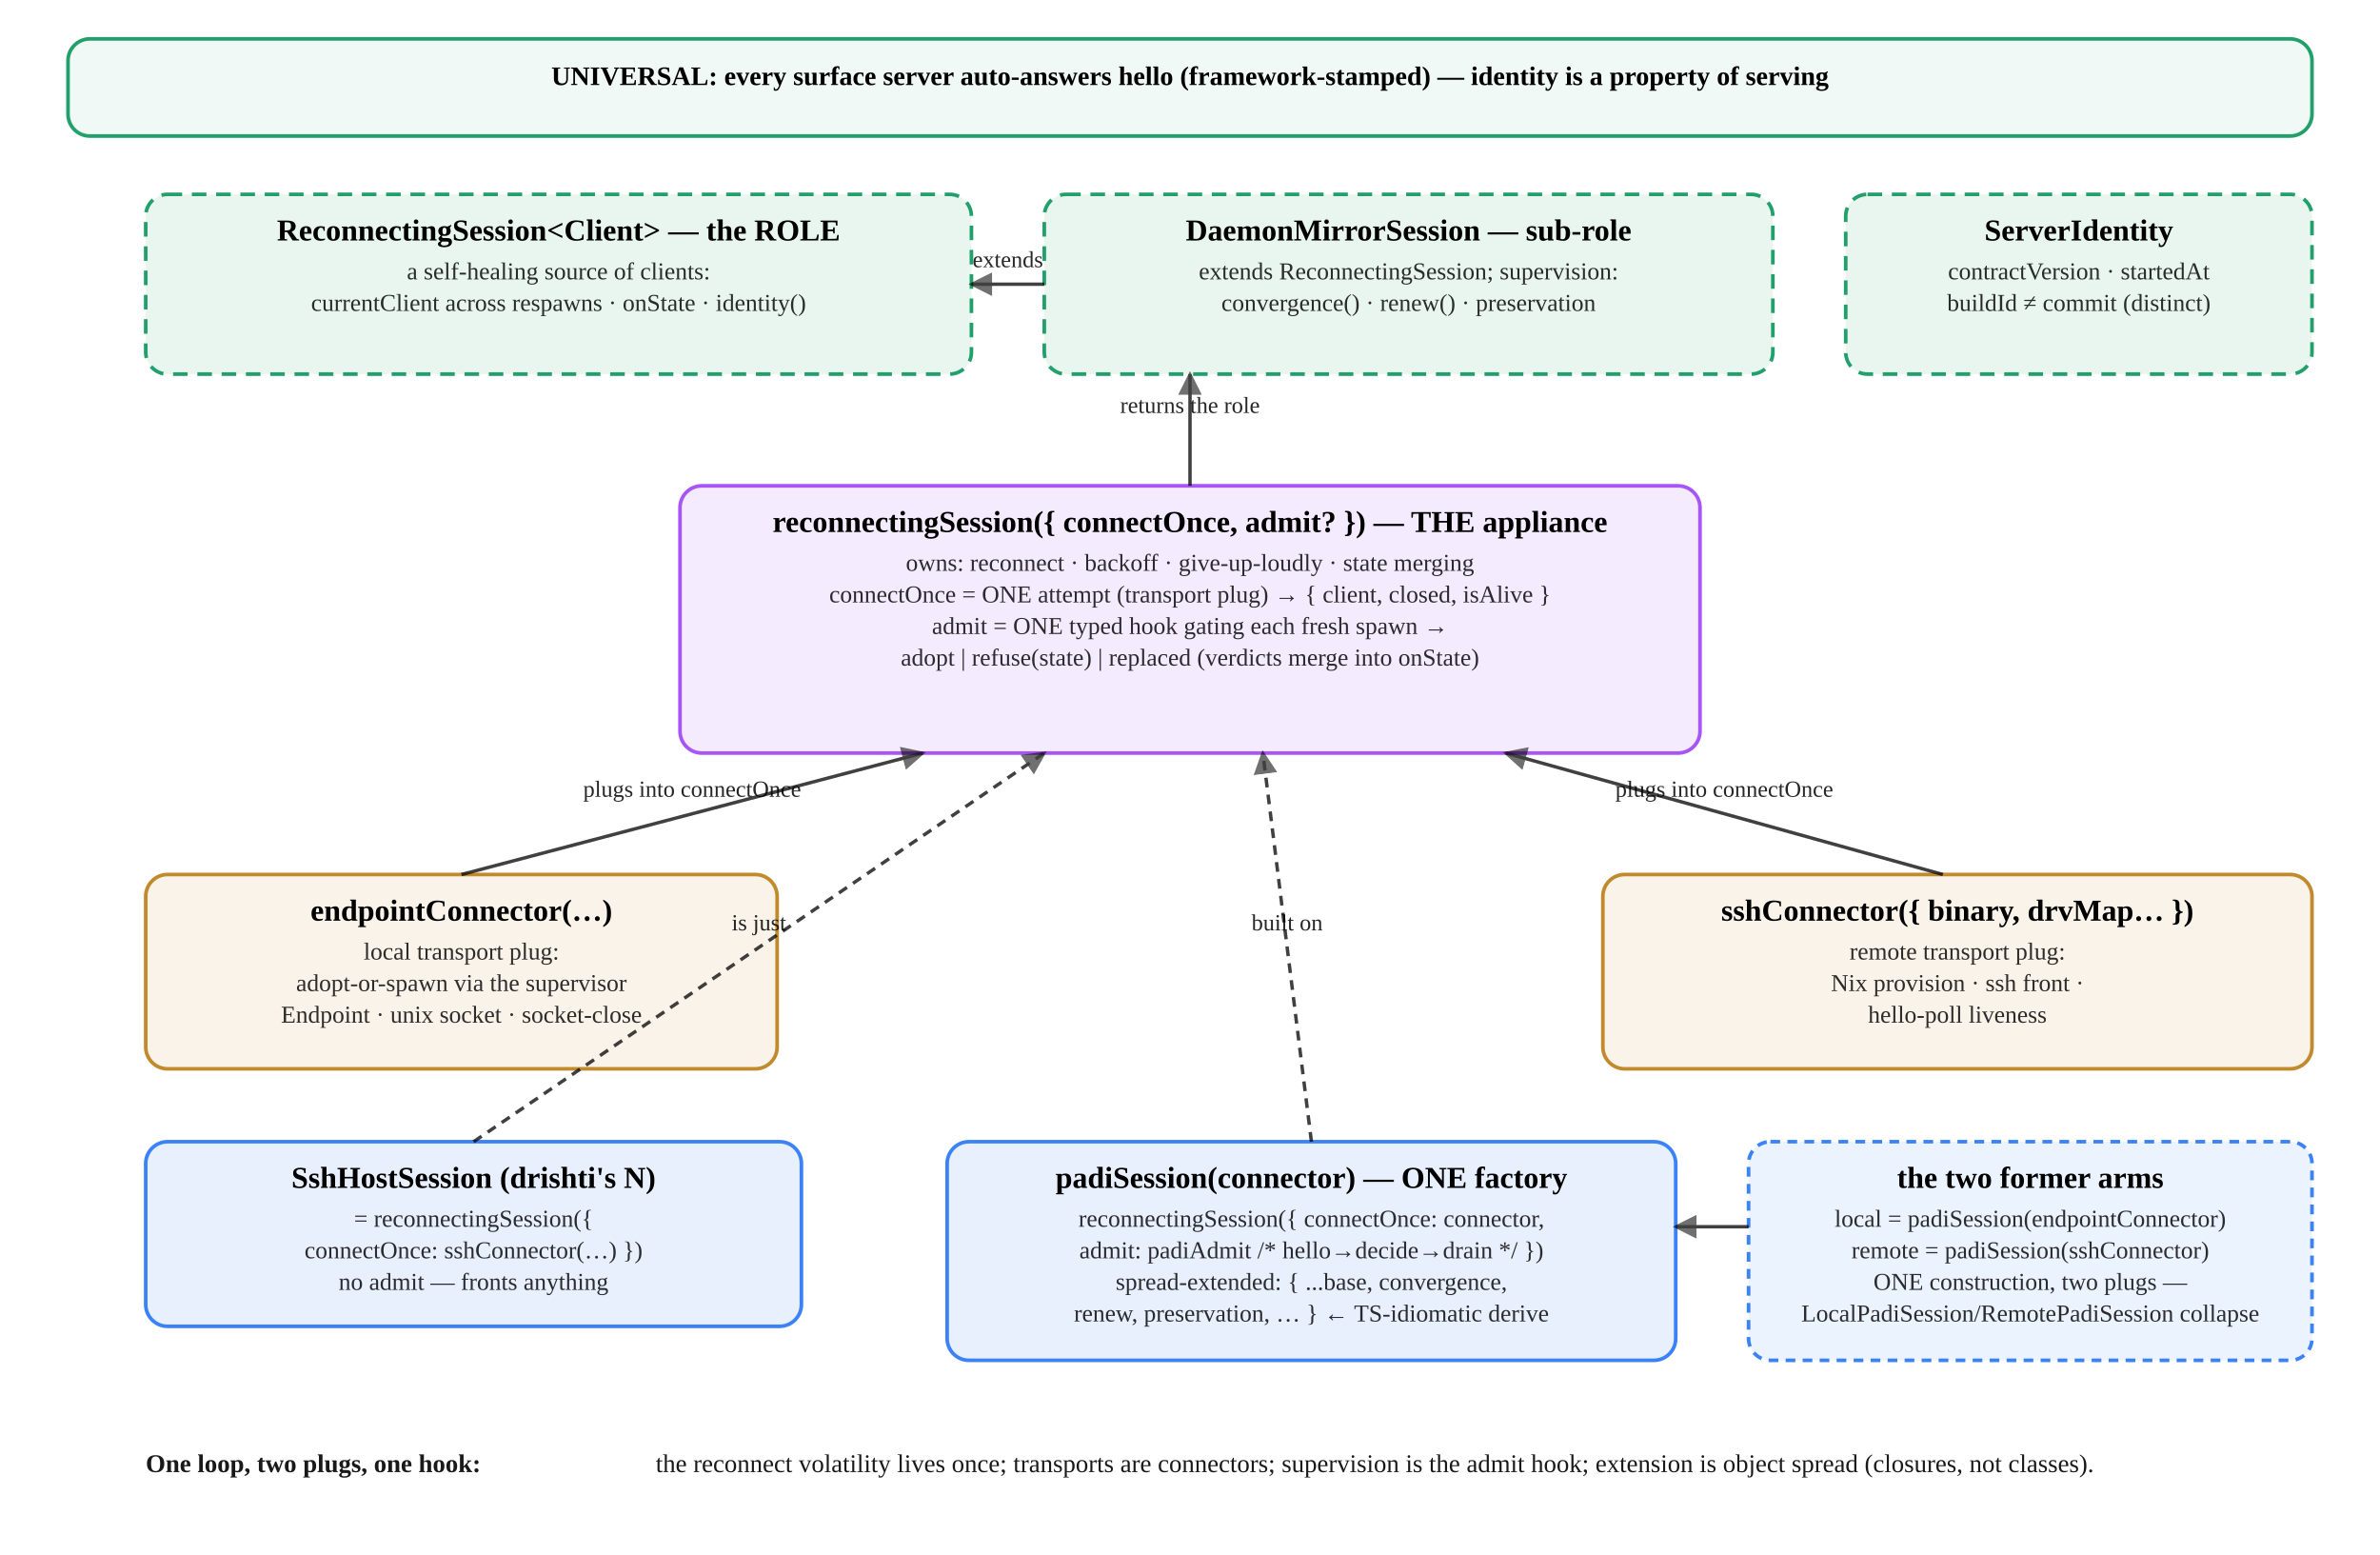
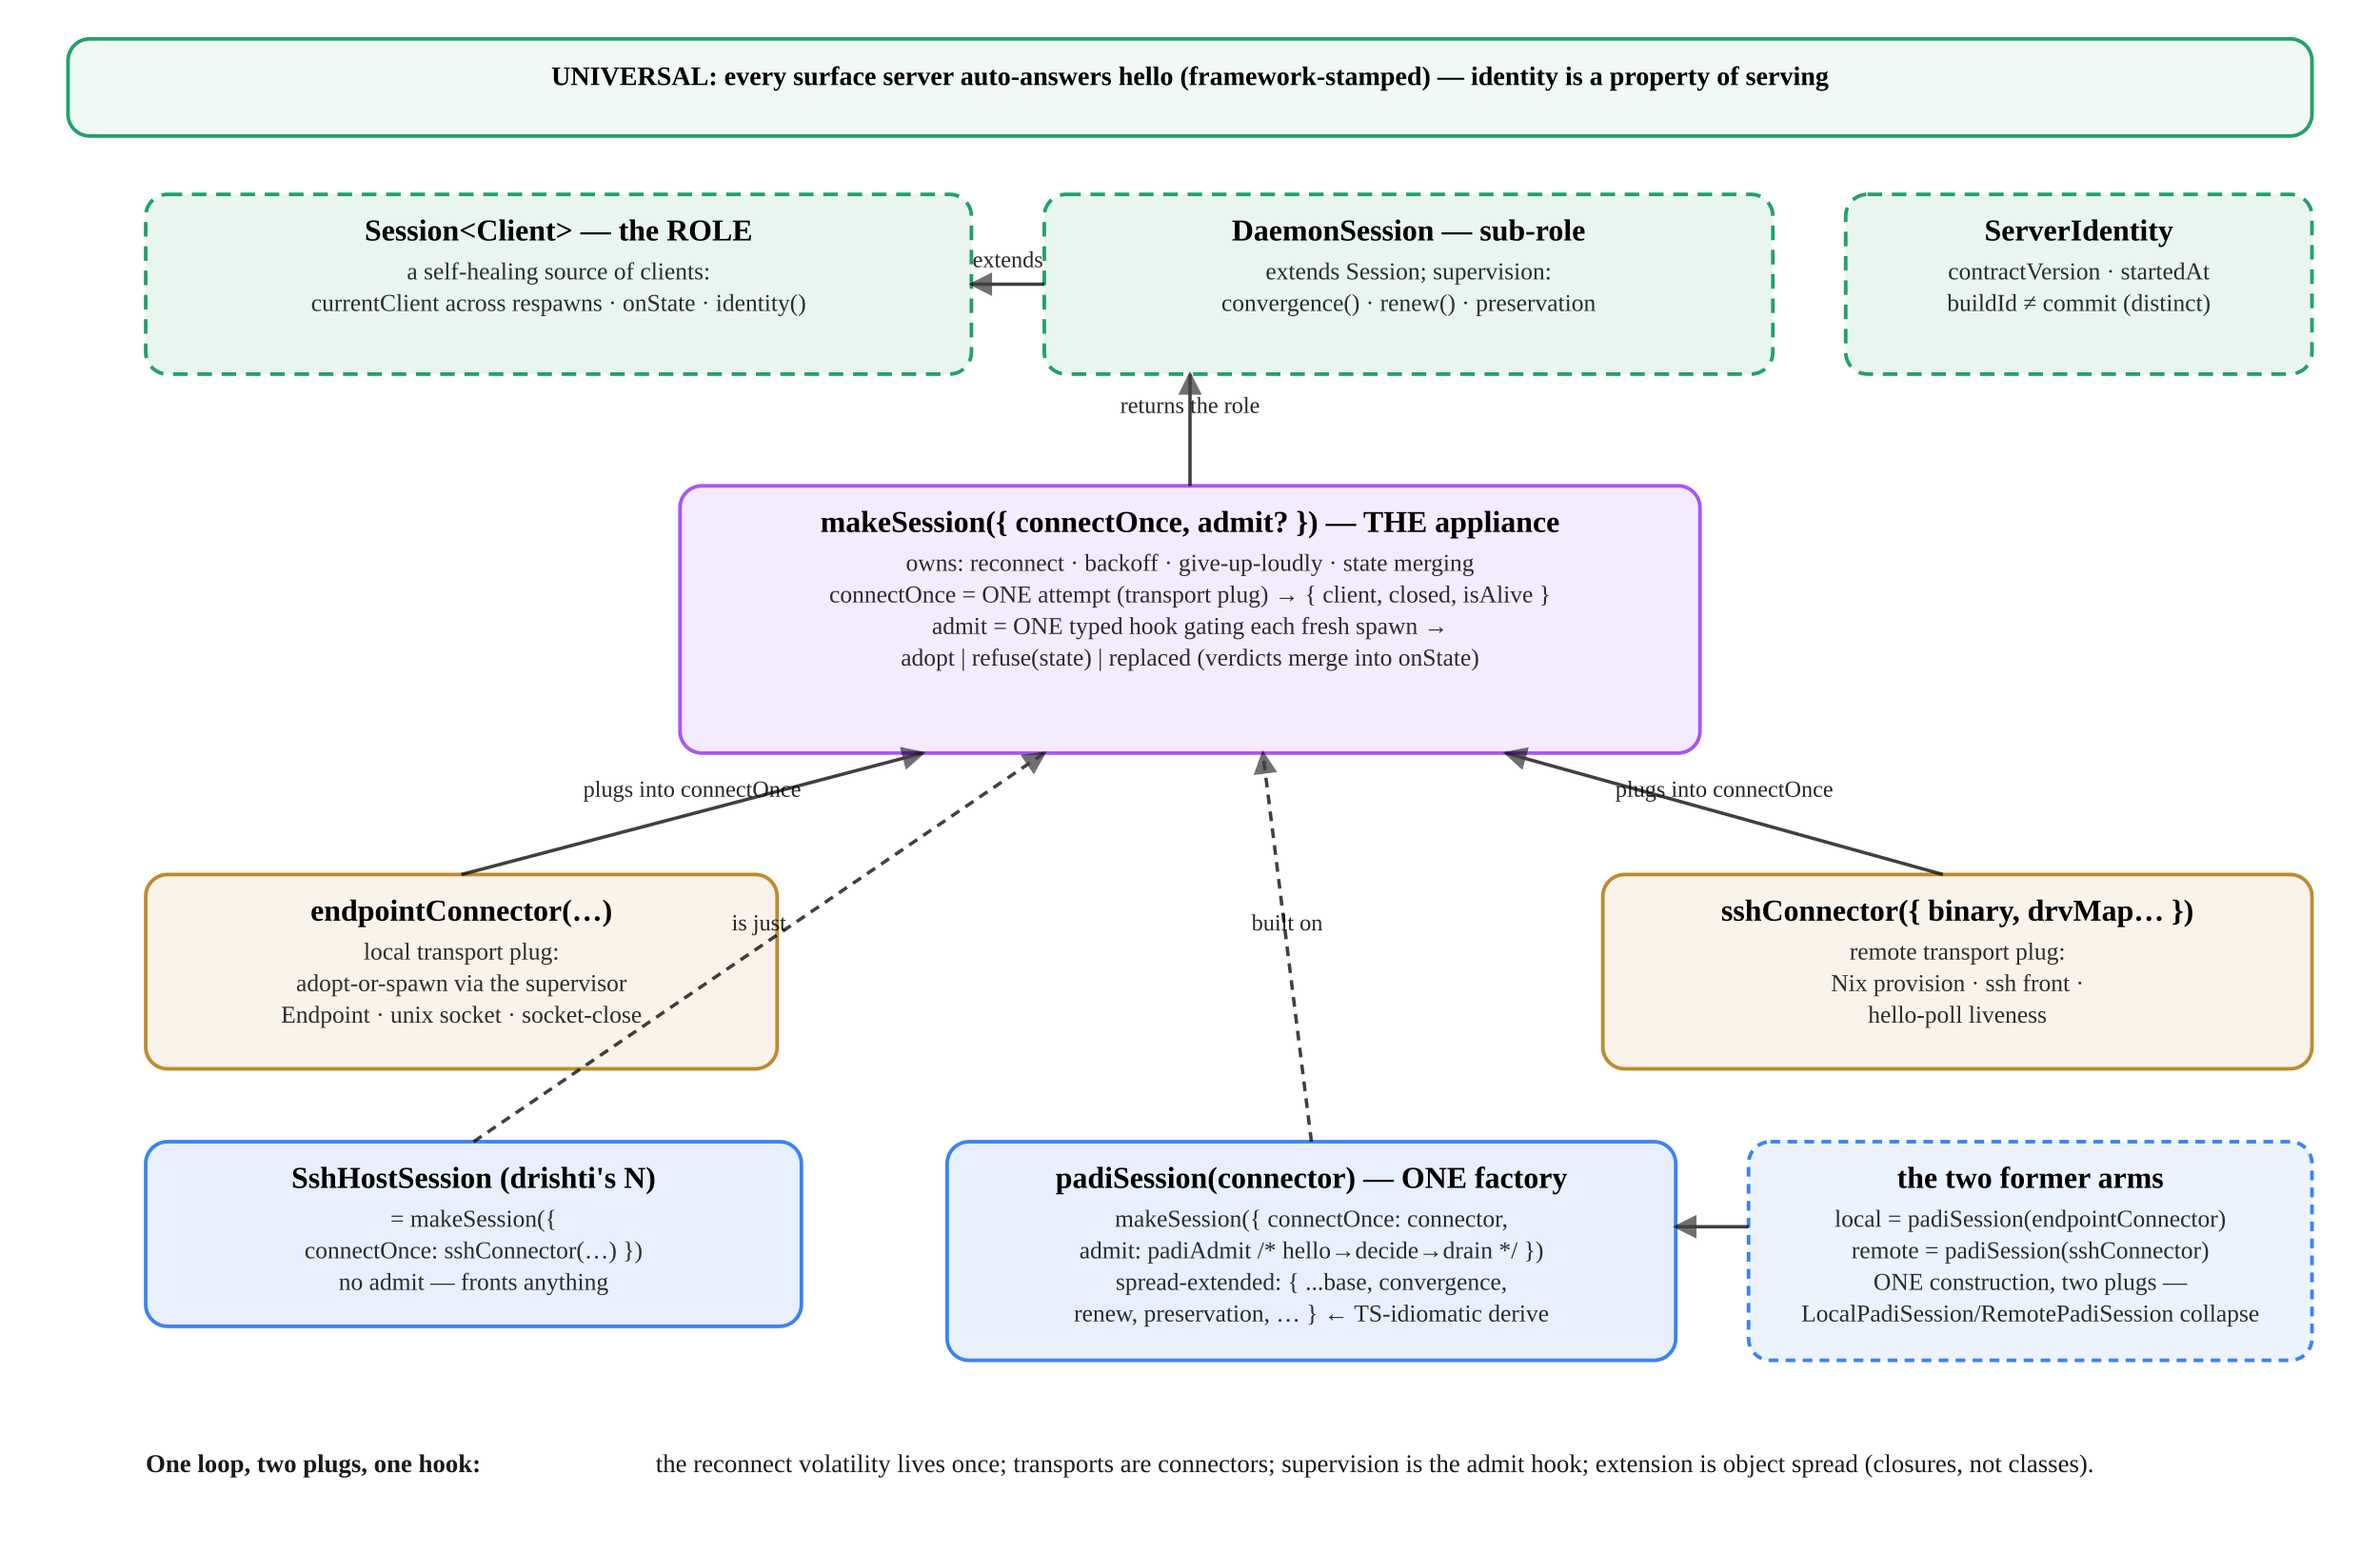
<svg xmlns="http://www.w3.org/2000/svg" viewBox="0 0 980 640" font-family="inherit" role="img" aria-label="Final shape: one reconnecting-session loop appliance with pluggable connectOnce transports and one admit hook; ssh session is loop plus ssh connector; padi is one factory over two connectors; extension by object spread">
  <defs>
    <marker id="a5" viewBox="0 0 8 8" refX="7" refY="4" markerWidth="7" markerHeight="7" orient="auto-start-reverse">
      <path d="M 0 0 L 8 4 L 0 8 z" fill="currentColor" opacity="0.75" />
    </marker>
  </defs>
  <rect x="28" y="16" width="924" height="40" rx="9" fill="#22a06b" fill-opacity="0.07" stroke="#22a06b" stroke-width="1.5" />
  <text x="490.0" y="35" text-anchor="middle" font-size="11" font-weight="700" fill="currentColor">UNIVERSAL: every surface server auto-answers hello (framework-stamped) — identity is a property of serving</text>
  <rect x="60" y="80" width="340" height="74" rx="9" fill="#22a06b" fill-opacity="0.1" stroke="#22a06b" stroke-width="1.5" stroke-dasharray="6 4" />
-   <text x="230.0" y="99" text-anchor="middle" font-size="12.5" font-weight="700" fill="currentColor">ReconnectingSession&lt;Client&gt; — the ROLE</text>
+   <text x="230.0" y="99" text-anchor="middle" font-size="12.5" font-weight="700" fill="currentColor">Session&lt;Client&gt; — the ROLE</text>
  <text x="230.0" y="115" text-anchor="middle" font-size="10" fill="currentColor" opacity="0.82">a self-healing source of clients:</text>
  <text x="230.0" y="128" text-anchor="middle" font-size="10" fill="currentColor" opacity="0.82">currentClient across respawns · onState · identity()</text>
  <rect x="430" y="80" width="300" height="74" rx="9" fill="#22a06b" fill-opacity="0.1" stroke="#22a06b" stroke-width="1.5" stroke-dasharray="6 4" />
-   <text x="580.0" y="99" text-anchor="middle" font-size="12.5" font-weight="700" fill="currentColor">DaemonMirrorSession — sub-role</text>
-   <text x="580.0" y="115" text-anchor="middle" font-size="10" fill="currentColor" opacity="0.82">extends ReconnectingSession; supervision:</text>
+   <text x="580.0" y="99" text-anchor="middle" font-size="12.5" font-weight="700" fill="currentColor">DaemonSession — sub-role</text>
+   <text x="580.0" y="115" text-anchor="middle" font-size="10" fill="currentColor" opacity="0.82">extends Session; supervision:</text>
  <text x="580.0" y="128" text-anchor="middle" font-size="10" fill="currentColor" opacity="0.82">convergence() · renew() · preservation</text>
  <path d="M 430 117 L 400 117" stroke="currentColor" stroke-width="1.4" fill="none" opacity="0.75" marker-end="url(#a5)" />
  <text x="415.0" y="110.0" text-anchor="middle" font-size="9.5" fill="currentColor" opacity="0.85">extends</text>
  <rect x="760" y="80" width="192" height="74" rx="9" fill="#22a06b" fill-opacity="0.1" stroke="#22a06b" stroke-width="1.5" stroke-dasharray="6 4" />
  <text x="856.0" y="99" text-anchor="middle" font-size="12.5" font-weight="700" fill="currentColor">ServerIdentity</text>
  <text x="856.0" y="115" text-anchor="middle" font-size="10" fill="currentColor" opacity="0.82">contractVersion · startedAt</text>
  <text x="856.0" y="128" text-anchor="middle" font-size="10" fill="currentColor" opacity="0.82">buildId ≠ commit (distinct)</text>
  <rect x="280" y="200" width="420" height="110" rx="9" fill="#a855f7" fill-opacity="0.12" stroke="#a855f7" stroke-width="1.5" />
-   <text x="490.0" y="219" text-anchor="middle" font-size="12.5" font-weight="700" fill="currentColor">reconnectingSession({ connectOnce, admit? })  — THE appliance</text>
+   <text x="490.0" y="219" text-anchor="middle" font-size="12.5" font-weight="700" fill="currentColor">makeSession({ connectOnce, admit? })  — THE appliance</text>
  <text x="490.0" y="235" text-anchor="middle" font-size="10" fill="currentColor" opacity="0.82">owns: reconnect · backoff · give-up-loudly · state merging</text>
  <text x="490.0" y="248" text-anchor="middle" font-size="10" fill="currentColor" opacity="0.82">connectOnce = ONE attempt (transport plug) → { client, closed, isAlive }</text>
  <text x="490.0" y="261" text-anchor="middle" font-size="10" fill="currentColor" opacity="0.82">admit = ONE typed hook gating each fresh spawn →</text>
  <text x="490.0" y="274" text-anchor="middle" font-size="10" fill="currentColor" opacity="0.82">adopt | refuse(state) | replaced   (verdicts merge into onState)</text>
  <path d="M 490 200 L 490 154" stroke="currentColor" stroke-width="1.4" fill="none" opacity="0.75" marker-end="url(#a5)" />
  <text x="490.0" y="170.0" text-anchor="middle" font-size="9.5" fill="currentColor" opacity="0.85">returns the role</text>
  <rect x="60" y="360" width="260" height="80" rx="9" fill="#c08a2d" fill-opacity="0.1" stroke="#c08a2d" stroke-width="1.5" />
  <text x="190.0" y="379" text-anchor="middle" font-size="12.5" font-weight="700" fill="currentColor">endpointConnector(…)</text>
  <text x="190.0" y="395" text-anchor="middle" font-size="10" fill="currentColor" opacity="0.82">local transport plug:</text>
  <text x="190.0" y="408" text-anchor="middle" font-size="10" fill="currentColor" opacity="0.82">adopt-or-spawn via the supervisor</text>
  <text x="190.0" y="421" text-anchor="middle" font-size="10" fill="currentColor" opacity="0.82">Endpoint · unix socket · socket-close</text>
  <rect x="660" y="360" width="292" height="80" rx="9" fill="#c08a2d" fill-opacity="0.1" stroke="#c08a2d" stroke-width="1.5" />
  <text x="806.0" y="379" text-anchor="middle" font-size="12.5" font-weight="700" fill="currentColor">sshConnector({ binary, drvMap… })</text>
  <text x="806.0" y="395" text-anchor="middle" font-size="10" fill="currentColor" opacity="0.82">remote transport plug:</text>
  <text x="806.0" y="408" text-anchor="middle" font-size="10" fill="currentColor" opacity="0.82">Nix provision · ssh front ·</text>
  <text x="806.0" y="421" text-anchor="middle" font-size="10" fill="currentColor" opacity="0.82">hello-poll liveness</text>
  <path d="M 190 360 L 380 310" stroke="currentColor" stroke-width="1.4" fill="none" opacity="0.75" marker-end="url(#a5)" />
  <text x="285.0" y="328.0" text-anchor="middle" font-size="9.5" fill="currentColor" opacity="0.85">plugs into connectOnce</text>
  <path d="M 800 360 L 620 310" stroke="currentColor" stroke-width="1.4" fill="none" opacity="0.75" marker-end="url(#a5)" />
  <text x="710.0" y="328.0" text-anchor="middle" font-size="9.5" fill="currentColor" opacity="0.85">plugs into connectOnce</text>
  <rect x="60" y="470" width="270" height="76" rx="9" fill="#3b82f6" fill-opacity="0.12" stroke="#3b82f6" stroke-width="1.5" />
  <text x="195.0" y="489" text-anchor="middle" font-size="12.5" font-weight="700" fill="currentColor">SshHostSession (drishti's N)</text>
-   <text x="195.0" y="505" text-anchor="middle" font-size="10" fill="currentColor" opacity="0.82">= reconnectingSession({</text>
+   <text x="195.0" y="505" text-anchor="middle" font-size="10" fill="currentColor" opacity="0.82">= makeSession({</text>
  <text x="195.0" y="518" text-anchor="middle" font-size="10" fill="currentColor" opacity="0.82">    connectOnce: sshConnector(…) })</text>
  <text x="195.0" y="531" text-anchor="middle" font-size="10" fill="currentColor" opacity="0.82">no admit — fronts anything</text>
  <path d="M 195 470 L 430 310" stroke="currentColor" stroke-width="1.4" fill="none" opacity="0.75" marker-end="url(#a5)" stroke-dasharray="4 3" />
  <text x="312.5" y="383.0" text-anchor="middle" font-size="9.5" fill="currentColor" opacity="0.85">is just</text>
  <rect x="390" y="470" width="300" height="90" rx="9" fill="#3b82f6" fill-opacity="0.12" stroke="#3b82f6" stroke-width="1.5" />
  <text x="540.0" y="489" text-anchor="middle" font-size="12.5" font-weight="700" fill="currentColor">padiSession(connector) — ONE factory</text>
-   <text x="540.0" y="505" text-anchor="middle" font-size="10" fill="currentColor" opacity="0.82">reconnectingSession({ connectOnce: connector,</text>
+   <text x="540.0" y="505" text-anchor="middle" font-size="10" fill="currentColor" opacity="0.82">makeSession({ connectOnce: connector,</text>
  <text x="540.0" y="518" text-anchor="middle" font-size="10" fill="currentColor" opacity="0.82">  admit: padiAdmit /* hello→decide→drain */ })</text>
  <text x="540.0" y="531" text-anchor="middle" font-size="10" fill="currentColor" opacity="0.82">spread-extended: { ...base, convergence,</text>
  <text x="540.0" y="544" text-anchor="middle" font-size="10" fill="currentColor" opacity="0.82">renew, preservation, … }  ← TS-idiomatic derive</text>
  <path d="M 540 470 L 520 310" stroke="currentColor" stroke-width="1.4" fill="none" opacity="0.75" marker-end="url(#a5)" stroke-dasharray="4 3" />
  <text x="530.0" y="383.0" text-anchor="middle" font-size="9.5" fill="currentColor" opacity="0.85">built on</text>
  <rect x="720" y="470" width="232" height="90" rx="9" fill="#3b82f6" fill-opacity="0.1" stroke="#3b82f6" stroke-width="1.5" stroke-dasharray="4 3" />
  <text x="836.0" y="489" text-anchor="middle" font-size="12.5" font-weight="700" fill="currentColor">the two former arms</text>
  <text x="836.0" y="505" text-anchor="middle" font-size="10" fill="currentColor" opacity="0.82">local  = padiSession(endpointConnector)</text>
  <text x="836.0" y="518" text-anchor="middle" font-size="10" fill="currentColor" opacity="0.82">remote = padiSession(sshConnector)</text>
  <text x="836.0" y="531" text-anchor="middle" font-size="10" fill="currentColor" opacity="0.82">ONE construction, two plugs —</text>
  <text x="836.0" y="544" text-anchor="middle" font-size="10" fill="currentColor" opacity="0.82">LocalPadiSession/RemotePadiSession collapse</text>
  <path d="M 720 505 L 690 505" stroke="currentColor" stroke-width="1.4" fill="none" opacity="0.75" marker-end="url(#a5)" />
  <text x="705.0" y="498.0" text-anchor="middle" font-size="9.5" fill="currentColor" opacity="0.85" />
  <g font-size="10.5" fill="currentColor" opacity="0.9">
    <text x="60" y="606" font-weight="700">One loop, two plugs, one hook:</text>
    <text x="270" y="606">the reconnect volatility lives once; transports are connectors; supervision is the admit hook; extension is object spread (closures, not classes).</text>
  </g>
</svg>
